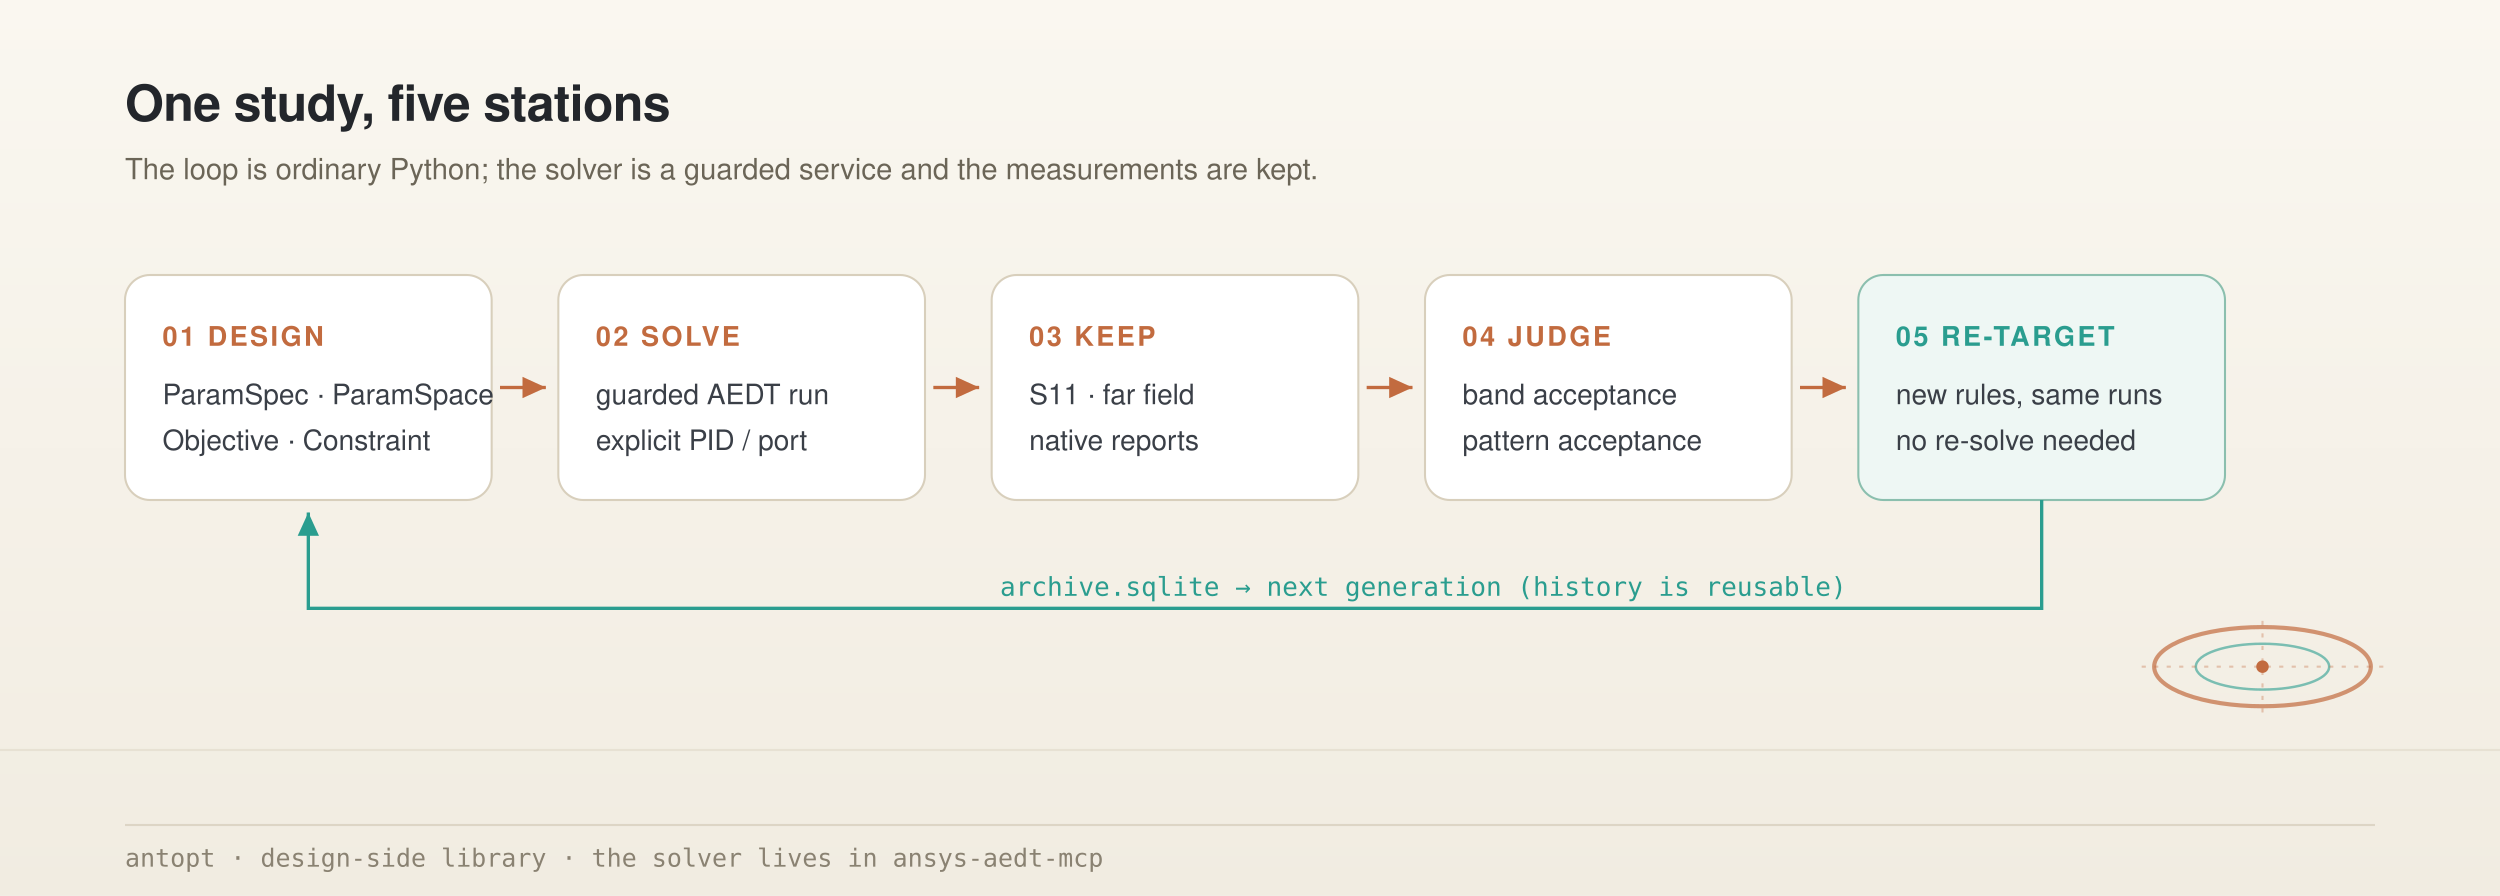
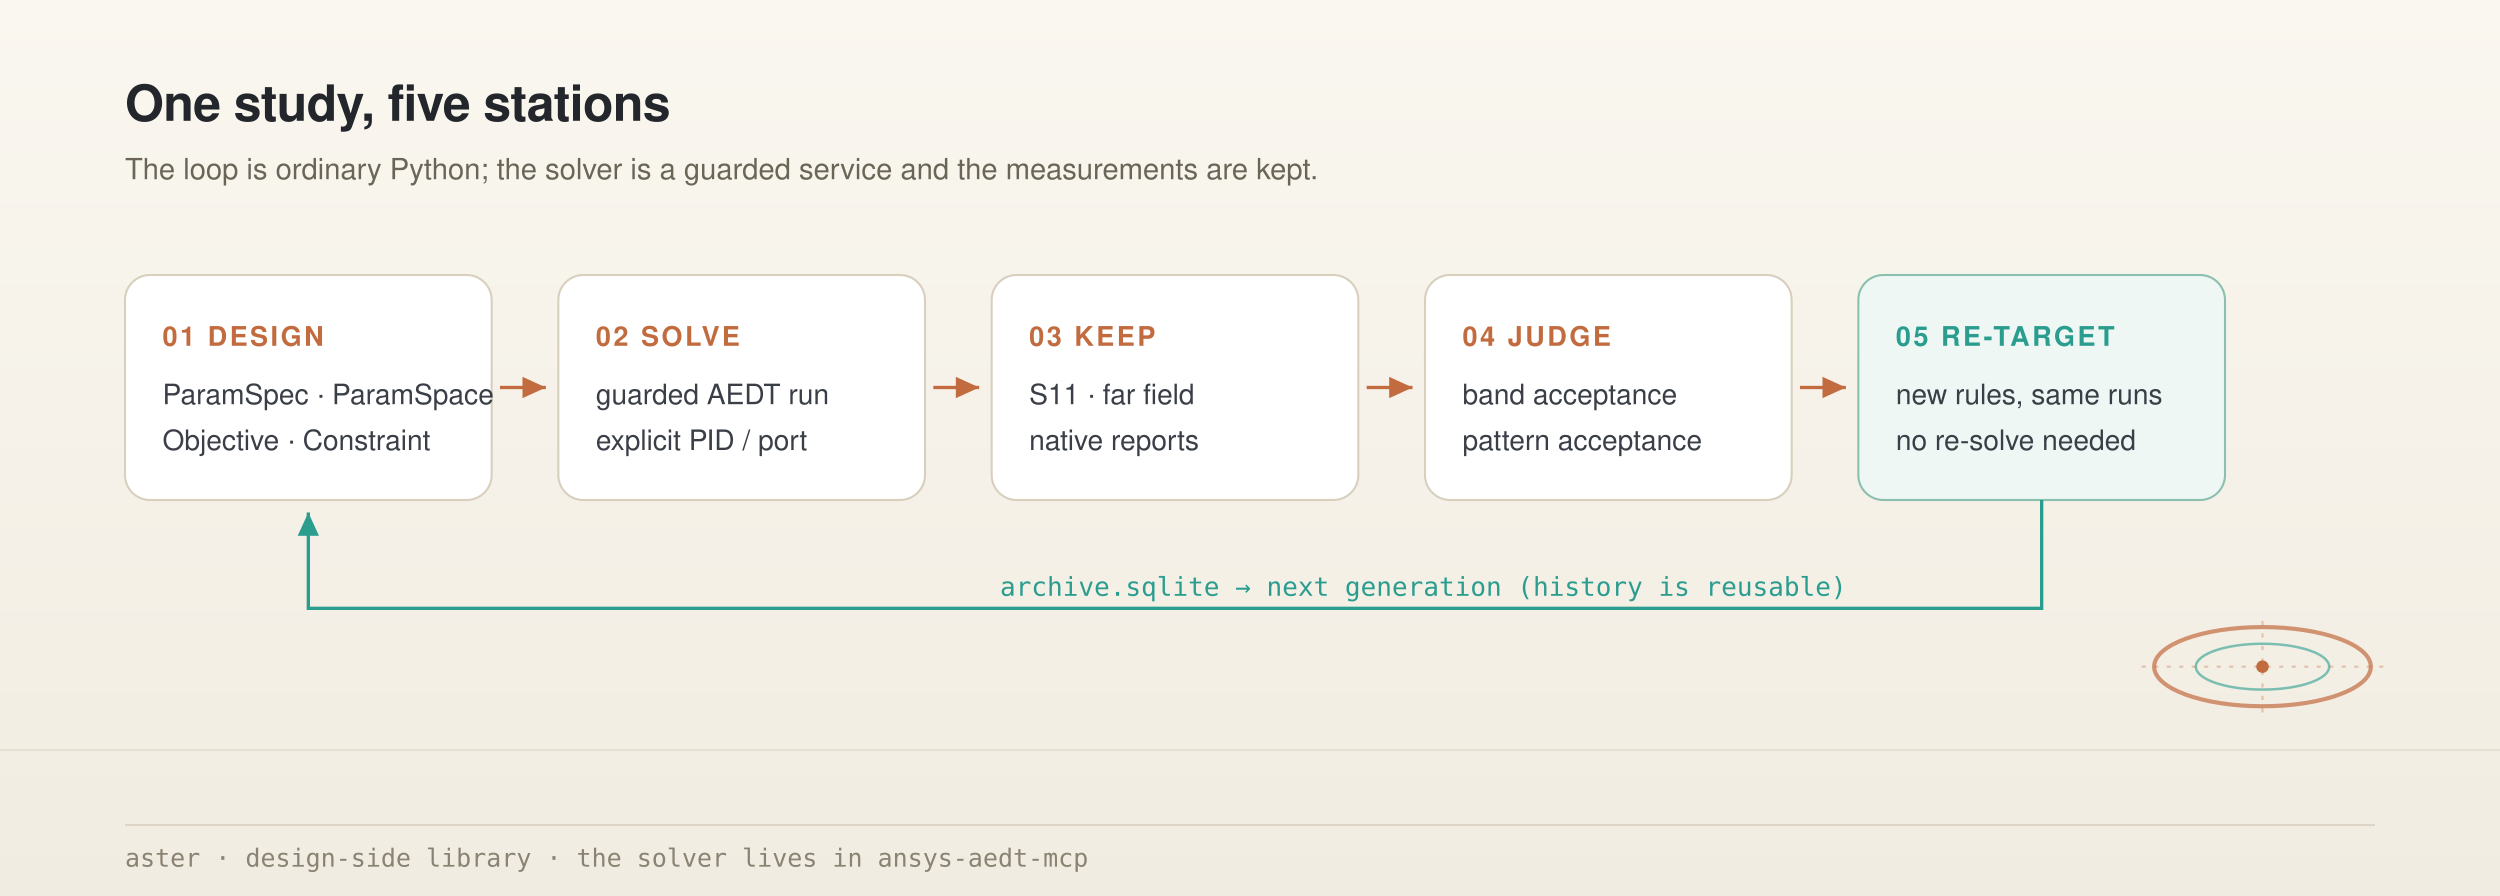
- <svg xmlns="http://www.w3.org/2000/svg" width="1200" height="430" viewBox="0 0 1200 430" role="img" aria-label="antopt loop: design, solve, keep, judge, re-target">
+ <svg xmlns="http://www.w3.org/2000/svg" width="1200" height="430" viewBox="0 0 1200 430" role="img" aria-label="aster loop: design, solve, keep, judge, re-target">
  <defs>
    <linearGradient id="paper" x1="0" y1="0" x2="0" y2="1">
      <stop offset="0" stop-color="#faf7f0" />
      <stop offset="1" stop-color="#f1ece1" />
    </linearGradient>
    <marker id="arrow" markerWidth="10" markerHeight="10" refX="7" refY="3.2" orient="auto">
      <path d="M0,0 L7,3.2 L0,6.4 z" fill="#c26b3f" />
    </marker>
    <marker id="arrowLoop" markerWidth="10" markerHeight="10" refX="7" refY="3.2" orient="auto">
      <path d="M0,0 L7,3.2 L0,6.4 z" fill="#2a9d8f" />
    </marker>
  </defs>
  <rect width="1200" height="430" fill="url(#paper)" />
  <g stroke="#c9bfa8" stroke-opacity="0.28" stroke-width="1">
    <path d="M0 360 H1200" />
  </g>
  <text x="60" y="58" font-family="Segoe UI, Helvetica, Arial, sans-serif" font-size="24" font-weight="700" fill="#23262b" letter-spacing="-0.3">One study, five stations</text>
  <text x="60" y="86" font-family="Segoe UI, Helvetica, Arial, sans-serif" font-size="14" fill="#6b6557">The loop is ordinary Python; the solver is a guarded service and the measurements are kept.</text>
  <g font-family="Segoe UI, Helvetica, Arial, sans-serif">
    <g transform="translate(60 132)">
      <rect width="176" height="108" rx="12" fill="#ffffff" stroke="#d8cfbc" />
      <text x="18" y="34" font-size="13" font-weight="700" fill="#c26b3f" letter-spacing="1.2">01 DESIGN</text>
      <text x="18" y="62" font-size="13.5" fill="#3a3f47">ParamSpec · ParamSpace</text>
      <text x="18" y="84" font-size="13.5" fill="#3a3f47">Objective · Constraint</text>
    </g>
    <g transform="translate(268 132)">
      <rect width="176" height="108" rx="12" fill="#ffffff" stroke="#d8cfbc" />
      <text x="18" y="34" font-size="13" font-weight="700" fill="#c26b3f" letter-spacing="1.2">02 SOLVE</text>
      <text x="18" y="62" font-size="13.5" fill="#3a3f47">guarded AEDT run</text>
      <text x="18" y="84" font-size="13.5" fill="#3a3f47">explicit PID / port</text>
    </g>
    <g transform="translate(476 132)">
      <rect width="176" height="108" rx="12" fill="#ffffff" stroke="#d8cfbc" />
      <text x="18" y="34" font-size="13" font-weight="700" fill="#c26b3f" letter-spacing="1.2">03 KEEP</text>
      <text x="18" y="62" font-size="13.5" fill="#3a3f47">S11 · far field</text>
      <text x="18" y="84" font-size="13.5" fill="#3a3f47">native reports</text>
    </g>
    <g transform="translate(684 132)">
      <rect width="176" height="108" rx="12" fill="#ffffff" stroke="#d8cfbc" />
      <text x="18" y="34" font-size="13" font-weight="700" fill="#c26b3f" letter-spacing="1.2">04 JUDGE</text>
      <text x="18" y="62" font-size="13.5" fill="#3a3f47">band acceptance</text>
      <text x="18" y="84" font-size="13.5" fill="#3a3f47">pattern acceptance</text>
    </g>
    <g transform="translate(892 132)">
      <rect width="176" height="108" rx="12" fill="#eef7f4" stroke="#8bbfae" />
      <text x="18" y="34" font-size="13" font-weight="700" fill="#2a9d8f" letter-spacing="1.2">05 RE-TARGET</text>
      <text x="18" y="62" font-size="13.5" fill="#3a3f47">new rules, same runs</text>
      <text x="18" y="84" font-size="13.5" fill="#3a3f47">no re-solve needed</text>
    </g>
  </g>
  <g stroke="#c26b3f" stroke-width="1.6" fill="none" marker-end="url(#arrow)">
    <path d="M 240 186 H 262" />
    <path d="M 448 186 H 470" />
    <path d="M 656 186 H 678" />
    <path d="M 864 186 H 886" />
  </g>
  <g fill="none" stroke="#2a9d8f" stroke-width="1.6" marker-end="url(#arrowLoop)">
    <path d="M 980 240 V 292 H 148 V 246" />
  </g>
  <g font-family="Consolas, Menlo, monospace" font-size="12.5" fill="#2a9d8f">
    <text x="480" y="286">archive.sqlite → next generation (history is reusable)</text>
  </g>
  <g transform="translate(1086 320)">
    <ellipse cx="0" cy="0" rx="52" ry="19" fill="none" stroke="#c26b3f" stroke-opacity="0.7" stroke-width="2" />
    <ellipse cx="0" cy="0" rx="32" ry="11" fill="none" stroke="#2a9d8f" stroke-opacity="0.6" stroke-width="1.2" />
    <path d="M -58 0 L 58 0" stroke="#c26b3f" stroke-opacity="0.35" stroke-dasharray="2 4" />
    <path d="M 0 -22 L 0 22" stroke="#c26b3f" stroke-opacity="0.35" stroke-dasharray="2 4" />
    <circle cx="0" cy="0" r="3" fill="#c26b3f" />
  </g>
  <g stroke="#c9bfa8" stroke-opacity="0.5" stroke-width="1">
    <path d="M60 396 H1140" />
  </g>
-   <text x="60" y="416" font-family="Consolas, Menlo, monospace" font-size="12" fill="#8a8272">antopt · design-side library · the solver lives in ansys-aedt-mcp</text>
+   <text x="60" y="416" font-family="Consolas, Menlo, monospace" font-size="12" fill="#8a8272">aster · design-side library · the solver lives in ansys-aedt-mcp</text>
</svg>
